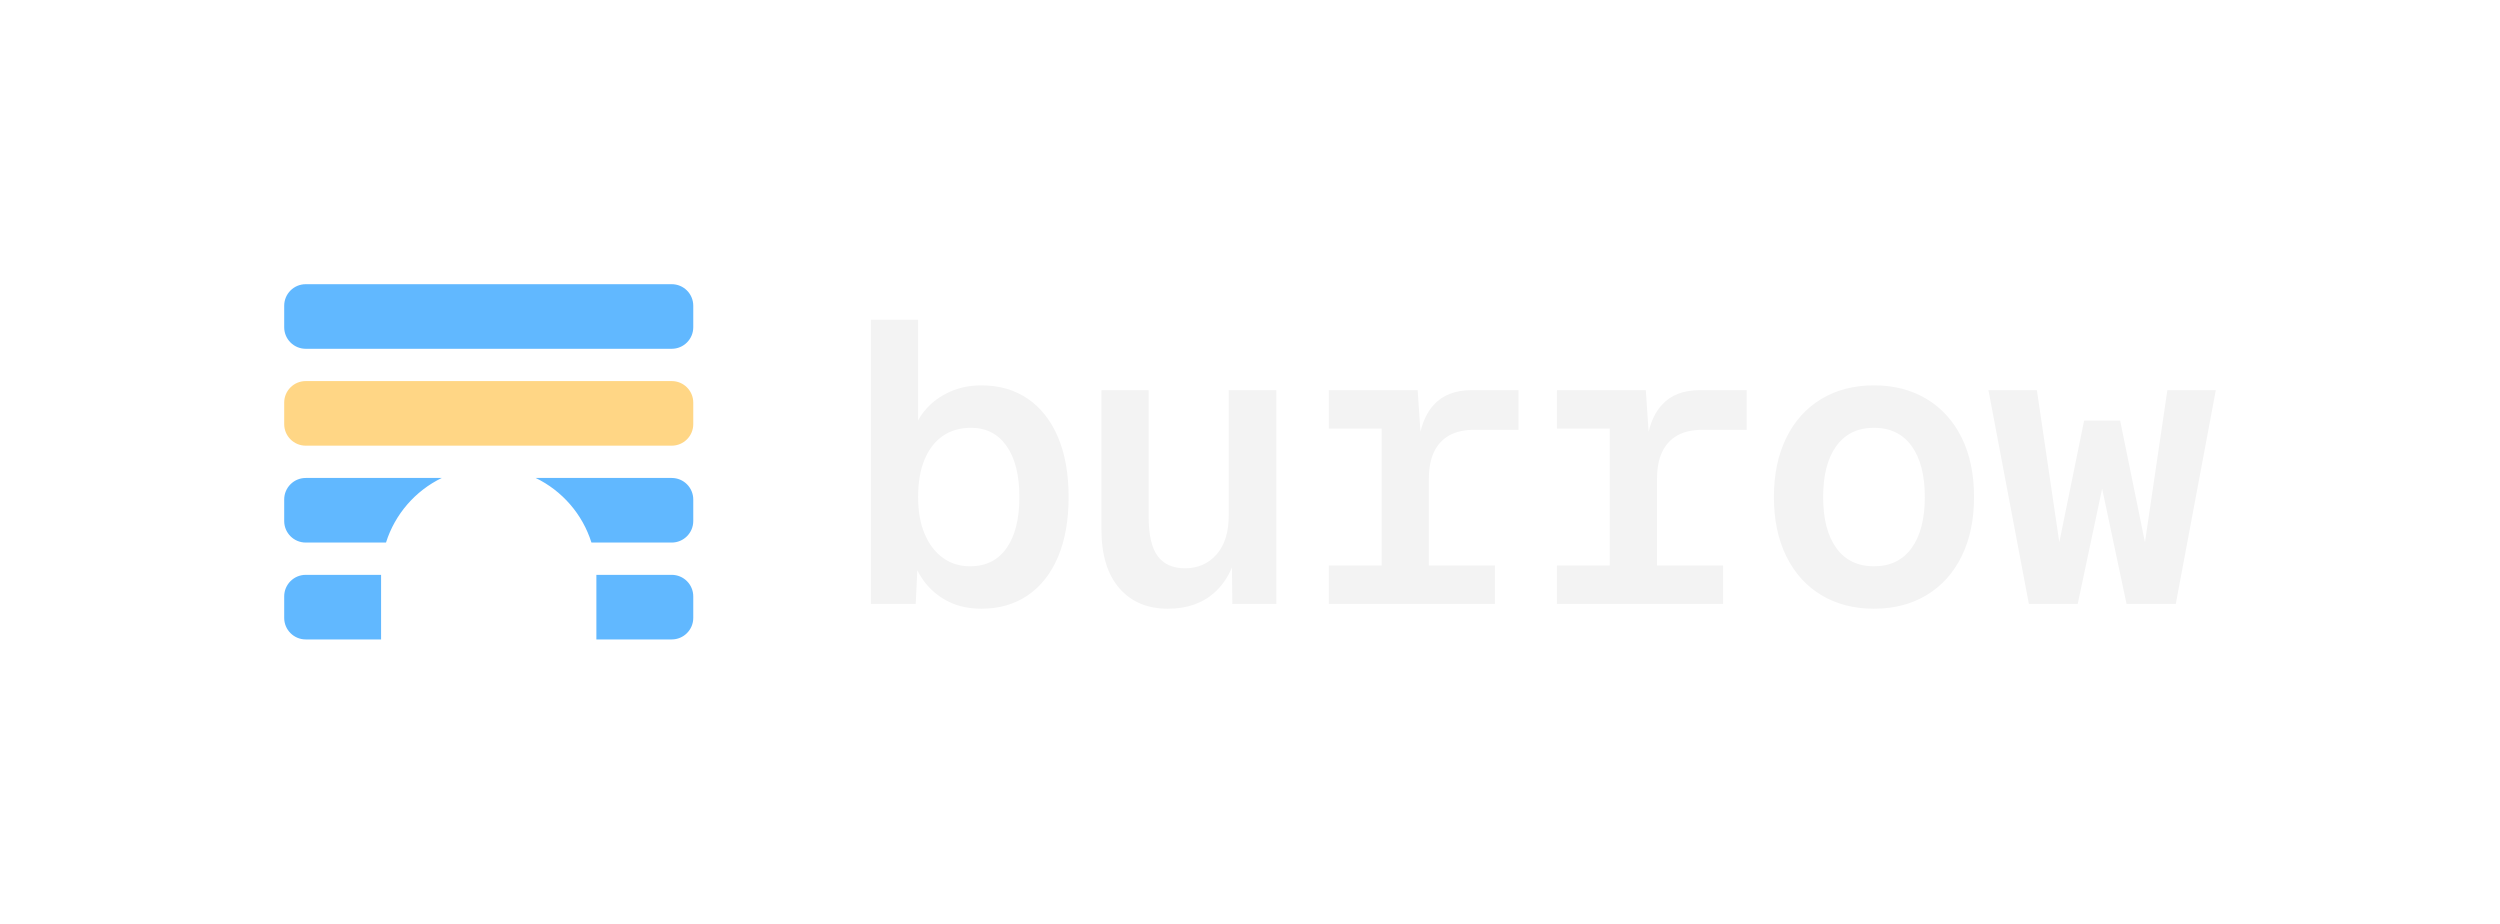
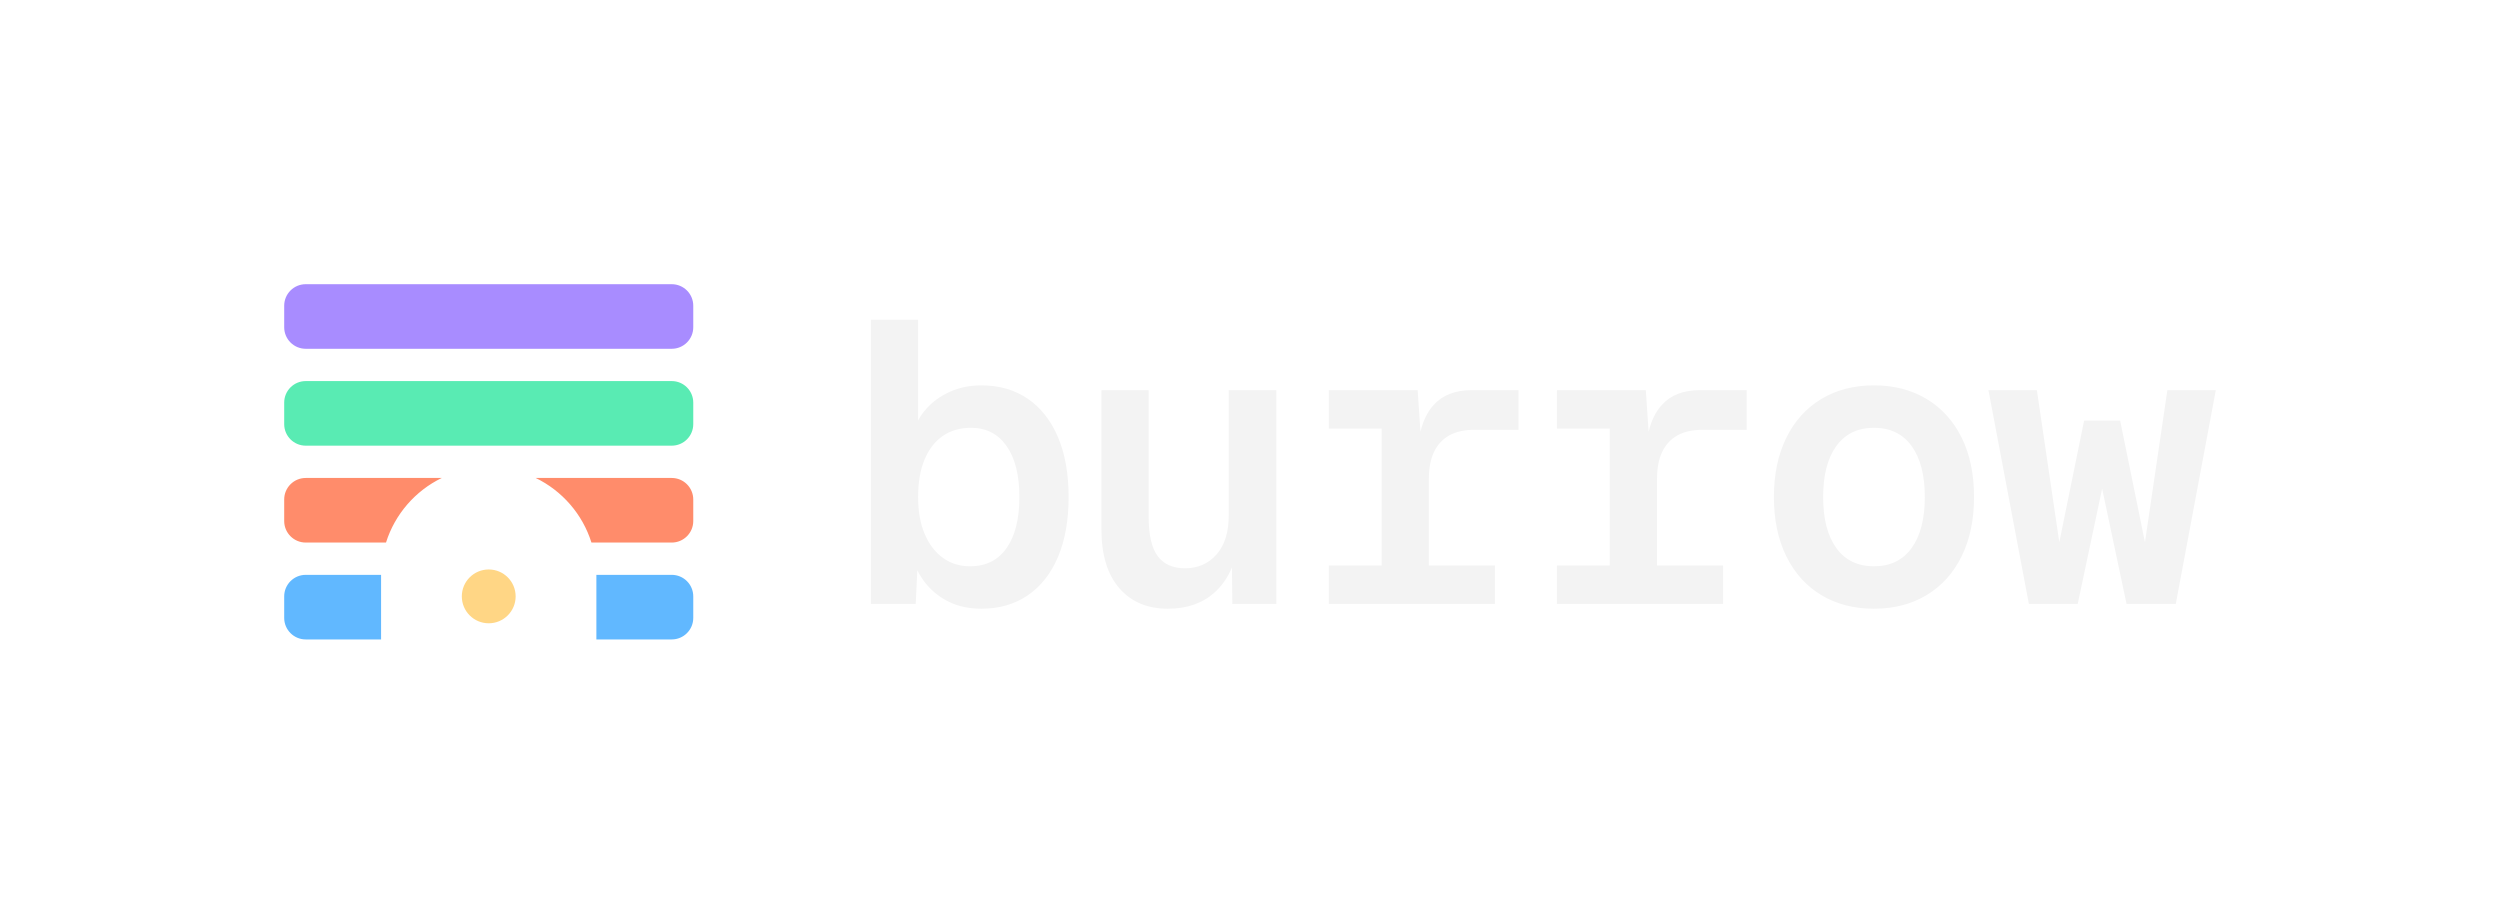
- <svg xmlns="http://www.w3.org/2000/svg" viewBox="-296.016 -112.5 879.678 325" data-kind="full-color-dark" data-ink="-196.016 -12.5 483.662 112.5" data-anchors="163" data-mode="dark">
-   <path id="part-brand-6" data-color="brand-6" data-parts="s1 s3 s4" fill="#61b8ff" d="M-188.441 -12.5L-59.653 -12.5C-55.469 -12.5 -52.077 -9.108 -52.077 -4.924L-52.077 2.652C-52.077 6.835 -55.469 10.227 -59.653 10.227L-188.441 10.227C-192.624 10.227 -196.016 6.835 -196.016 2.652L-196.016 -4.924C-196.016 -9.108 -192.624 -12.5 -188.441 -12.5ZM-188.441 55.682L-140.577 55.682C-149.878 60.201 -157.05 68.411 -160.191 78.409L-188.441 78.409C-192.624 78.409 -196.016 75.017 -196.016 70.833L-196.016 63.258C-196.016 59.074 -192.624 55.682 -188.441 55.682ZM-87.903 78.409C-91.043 68.411 -98.215 60.201 -107.516 55.682L-59.653 55.682C-55.469 55.682 -52.077 59.074 -52.077 63.258L-52.077 70.833C-52.077 75.017 -55.469 78.409 -59.653 78.409ZM-188.441 89.773L-161.925 89.773L-161.925 112.5L-188.441 112.5C-192.624 112.5 -196.016 109.108 -196.016 104.924L-196.016 97.348C-196.016 93.165 -192.624 89.773 -188.441 89.773ZM-86.168 89.773L-59.653 89.773C-55.469 89.773 -52.077 93.165 -52.077 97.348L-52.077 104.924C-52.077 109.108 -55.469 112.5 -59.653 112.5L-86.168 112.5Z" />
-   <path id="s2" data-color="brand-2" data-parts="s2" fill="#ffd685" d="M-188.441 21.591L-59.653 21.591C-55.469 21.591 -52.077 24.983 -52.077 29.167L-52.077 36.742C-52.077 40.926 -55.469 44.318 -59.653 44.318L-188.441 44.318C-192.624 44.318 -196.016 40.926 -196.016 36.742L-196.016 29.167C-196.016 24.983 -192.624 21.591 -188.441 21.591Z" />
+ <svg xmlns="http://www.w3.org/2000/svg" viewBox="-296.016 -112.5 879.678 325" data-kind="full-color-dark" data-ink="-196.016 -12.5 483.662 112.5" data-anchors="168" data-mode="dark">
+   <path id="rect-1" data-color="brand-3" data-parts="rect-1" fill="#a88cff" d="M-188.441 -12.5L-59.653 -12.5C-55.469 -12.5 -52.077 -9.108 -52.077 -4.924L-52.077 2.652C-52.077 6.835 -55.469 10.227 -59.653 10.227L-188.441 10.227C-192.624 10.227 -196.016 6.835 -196.016 2.652L-196.016 -4.924C-196.016 -9.108 -192.624 -12.5 -188.441 -12.5Z" />
+   <path id="rect-2" data-color="brand-4" data-parts="rect-2" fill="#59ebb3" d="M-188.441 21.591L-59.653 21.591C-55.469 21.591 -52.077 24.983 -52.077 29.167L-52.077 36.742C-52.077 40.926 -55.469 44.318 -59.653 44.318L-188.441 44.318C-192.624 44.318 -196.016 40.926 -196.016 36.742L-196.016 29.167C-196.016 24.983 -192.624 21.591 -188.441 21.591Z" />
+   <path id="rect-3" data-color="brand-5" data-parts="rect-3" fill="#ff8c6b" d="M-188.441 55.682L-140.577 55.682C-149.878 60.201 -157.05 68.411 -160.191 78.409L-188.441 78.409C-192.624 78.409 -196.016 75.017 -196.016 70.833L-196.016 63.258C-196.016 59.074 -192.624 55.682 -188.441 55.682ZM-87.903 78.409C-91.043 68.411 -98.215 60.201 -107.516 55.682L-59.653 55.682C-55.469 55.682 -52.077 59.074 -52.077 63.258L-52.077 70.833C-52.077 75.017 -55.469 78.409 -59.653 78.409Z" />
+   <path id="rect-5" data-color="brand-6" data-parts="rect-5" fill="#61b8ff" d="M-188.441 89.773L-161.925 89.773L-161.925 112.5L-188.441 112.5C-192.624 112.5 -196.016 109.108 -196.016 104.924L-196.016 97.348C-196.016 93.165 -192.624 89.773 -188.441 89.773ZM-86.168 89.773L-59.653 89.773C-55.469 89.773 -52.077 93.165 -52.077 97.348L-52.077 104.924C-52.077 109.108 -55.469 112.5 -59.653 112.5L-86.168 112.5Z" />
+   <path id="circle-8" data-color="brand-2" data-parts="circle-8" fill="#ffd685" d="M-114.577 97.348C-114.577 102.578 -118.818 106.818 -124.047 106.818C-129.276 106.818 -133.516 102.578 -133.516 97.348C-133.516 92.119 -129.276 87.879 -124.047 87.879C-118.818 87.879 -114.577 92.119 -114.577 97.348Z" />
  <path id="wordmark" data-color="text" data-parts="wordmark" fill="#f3f3f3" d="M49.296 101.69Q42.958 101.69 38.099 99.366Q33.239 97.042 29.859 92.958Q28.028 90.704 26.761 88.169L26.197 100L10.423 100L10.423 0L27.042 0L27.042 35.493Q28.169 33.239 30 31.268Q33.239 27.606 38.239 25.352Q43.239 23.099 49.296 23.099Q58.732 23.099 65.634 27.817Q72.535 32.535 76.268 41.338Q80 50.141 80 62.394Q80 74.648 76.268 83.451Q72.535 92.254 65.634 96.972Q58.732 101.69 49.296 101.69ZM363.38 101.69Q352.817 101.69 344.859 96.901Q336.901 92.113 332.535 83.239Q328.169 74.366 328.169 62.394Q328.169 50.423 332.535 41.549Q336.901 32.676 344.859 27.887Q352.817 23.099 363.38 23.099Q373.944 23.099 381.901 27.887Q389.859 32.676 394.225 41.479Q398.592 50.282 398.592 62.394Q398.592 74.366 394.225 83.239Q389.859 92.113 381.901 96.901Q373.944 101.69 363.38 101.69ZM417.887 100L403.662 24.789L420.704 24.789L428.592 78.31L437.324 35.493L450 35.493L458.732 78.31L466.62 24.789L483.662 24.789L469.577 100L452.254 100L443.662 59.437L435.07 100ZM114.93 101.69Q104.085 101.69 97.817 94.437Q91.549 87.183 91.549 73.803L91.549 24.789L108.169 24.789L108.169 69.437Q108.169 78.873 111.338 83.169Q114.507 87.465 120.986 87.465Q127.746 87.465 132.042 82.606Q136.338 77.746 136.338 68.873L136.338 24.789L153.099 24.789L153.099 100L137.606 100L137.465 87.183Q135.211 92.535 131.268 96.056Q124.93 101.69 114.93 101.69ZM251.831 100L251.831 86.479L270.423 86.479L270.423 38.31L251.831 38.31L251.831 24.789L283.099 24.789L284.085 39.437Q285.493 33.521 288.732 30Q293.38 24.789 302.113 24.789L318.592 24.789L318.592 38.732L303.099 38.732Q297.746 38.732 294.225 40.704Q290.704 42.676 288.873 46.479Q287.042 50.282 287.042 56.056L287.042 86.479L310.282 86.479L310.282 100ZM171.549 100L171.549 86.479L190.141 86.479L190.141 38.31L171.549 38.31L171.549 24.789L202.817 24.789L203.803 39.437Q205.211 33.521 208.451 30Q213.099 24.789 221.831 24.789L238.31 24.789L238.31 38.732L222.817 38.732Q217.465 38.732 213.944 40.704Q210.423 42.676 208.592 46.479Q206.761 50.282 206.761 56.056L206.761 86.479L230 86.479L230 100ZM363.38 86.761Q371.972 86.761 376.62 80.352Q381.268 73.944 381.268 62.394Q381.268 50.845 376.62 44.437Q371.972 38.028 363.38 38.028Q354.789 38.028 350.141 44.437Q345.493 50.845 345.493 62.394Q345.493 73.944 350.141 80.352Q354.789 86.761 363.38 86.761ZM45.352 86.761Q53.662 86.761 58.169 80.352Q62.676 73.944 62.676 62.394Q62.676 50.845 58.169 44.437Q53.662 38.028 45.634 38.028Q39.859 38.028 35.704 40.915Q31.549 43.803 29.296 49.225Q27.042 54.648 27.042 62.394Q27.042 70 29.366 75.423Q31.69 80.845 35.775 83.803Q39.859 86.761 45.352 86.761Z" />
</svg>
